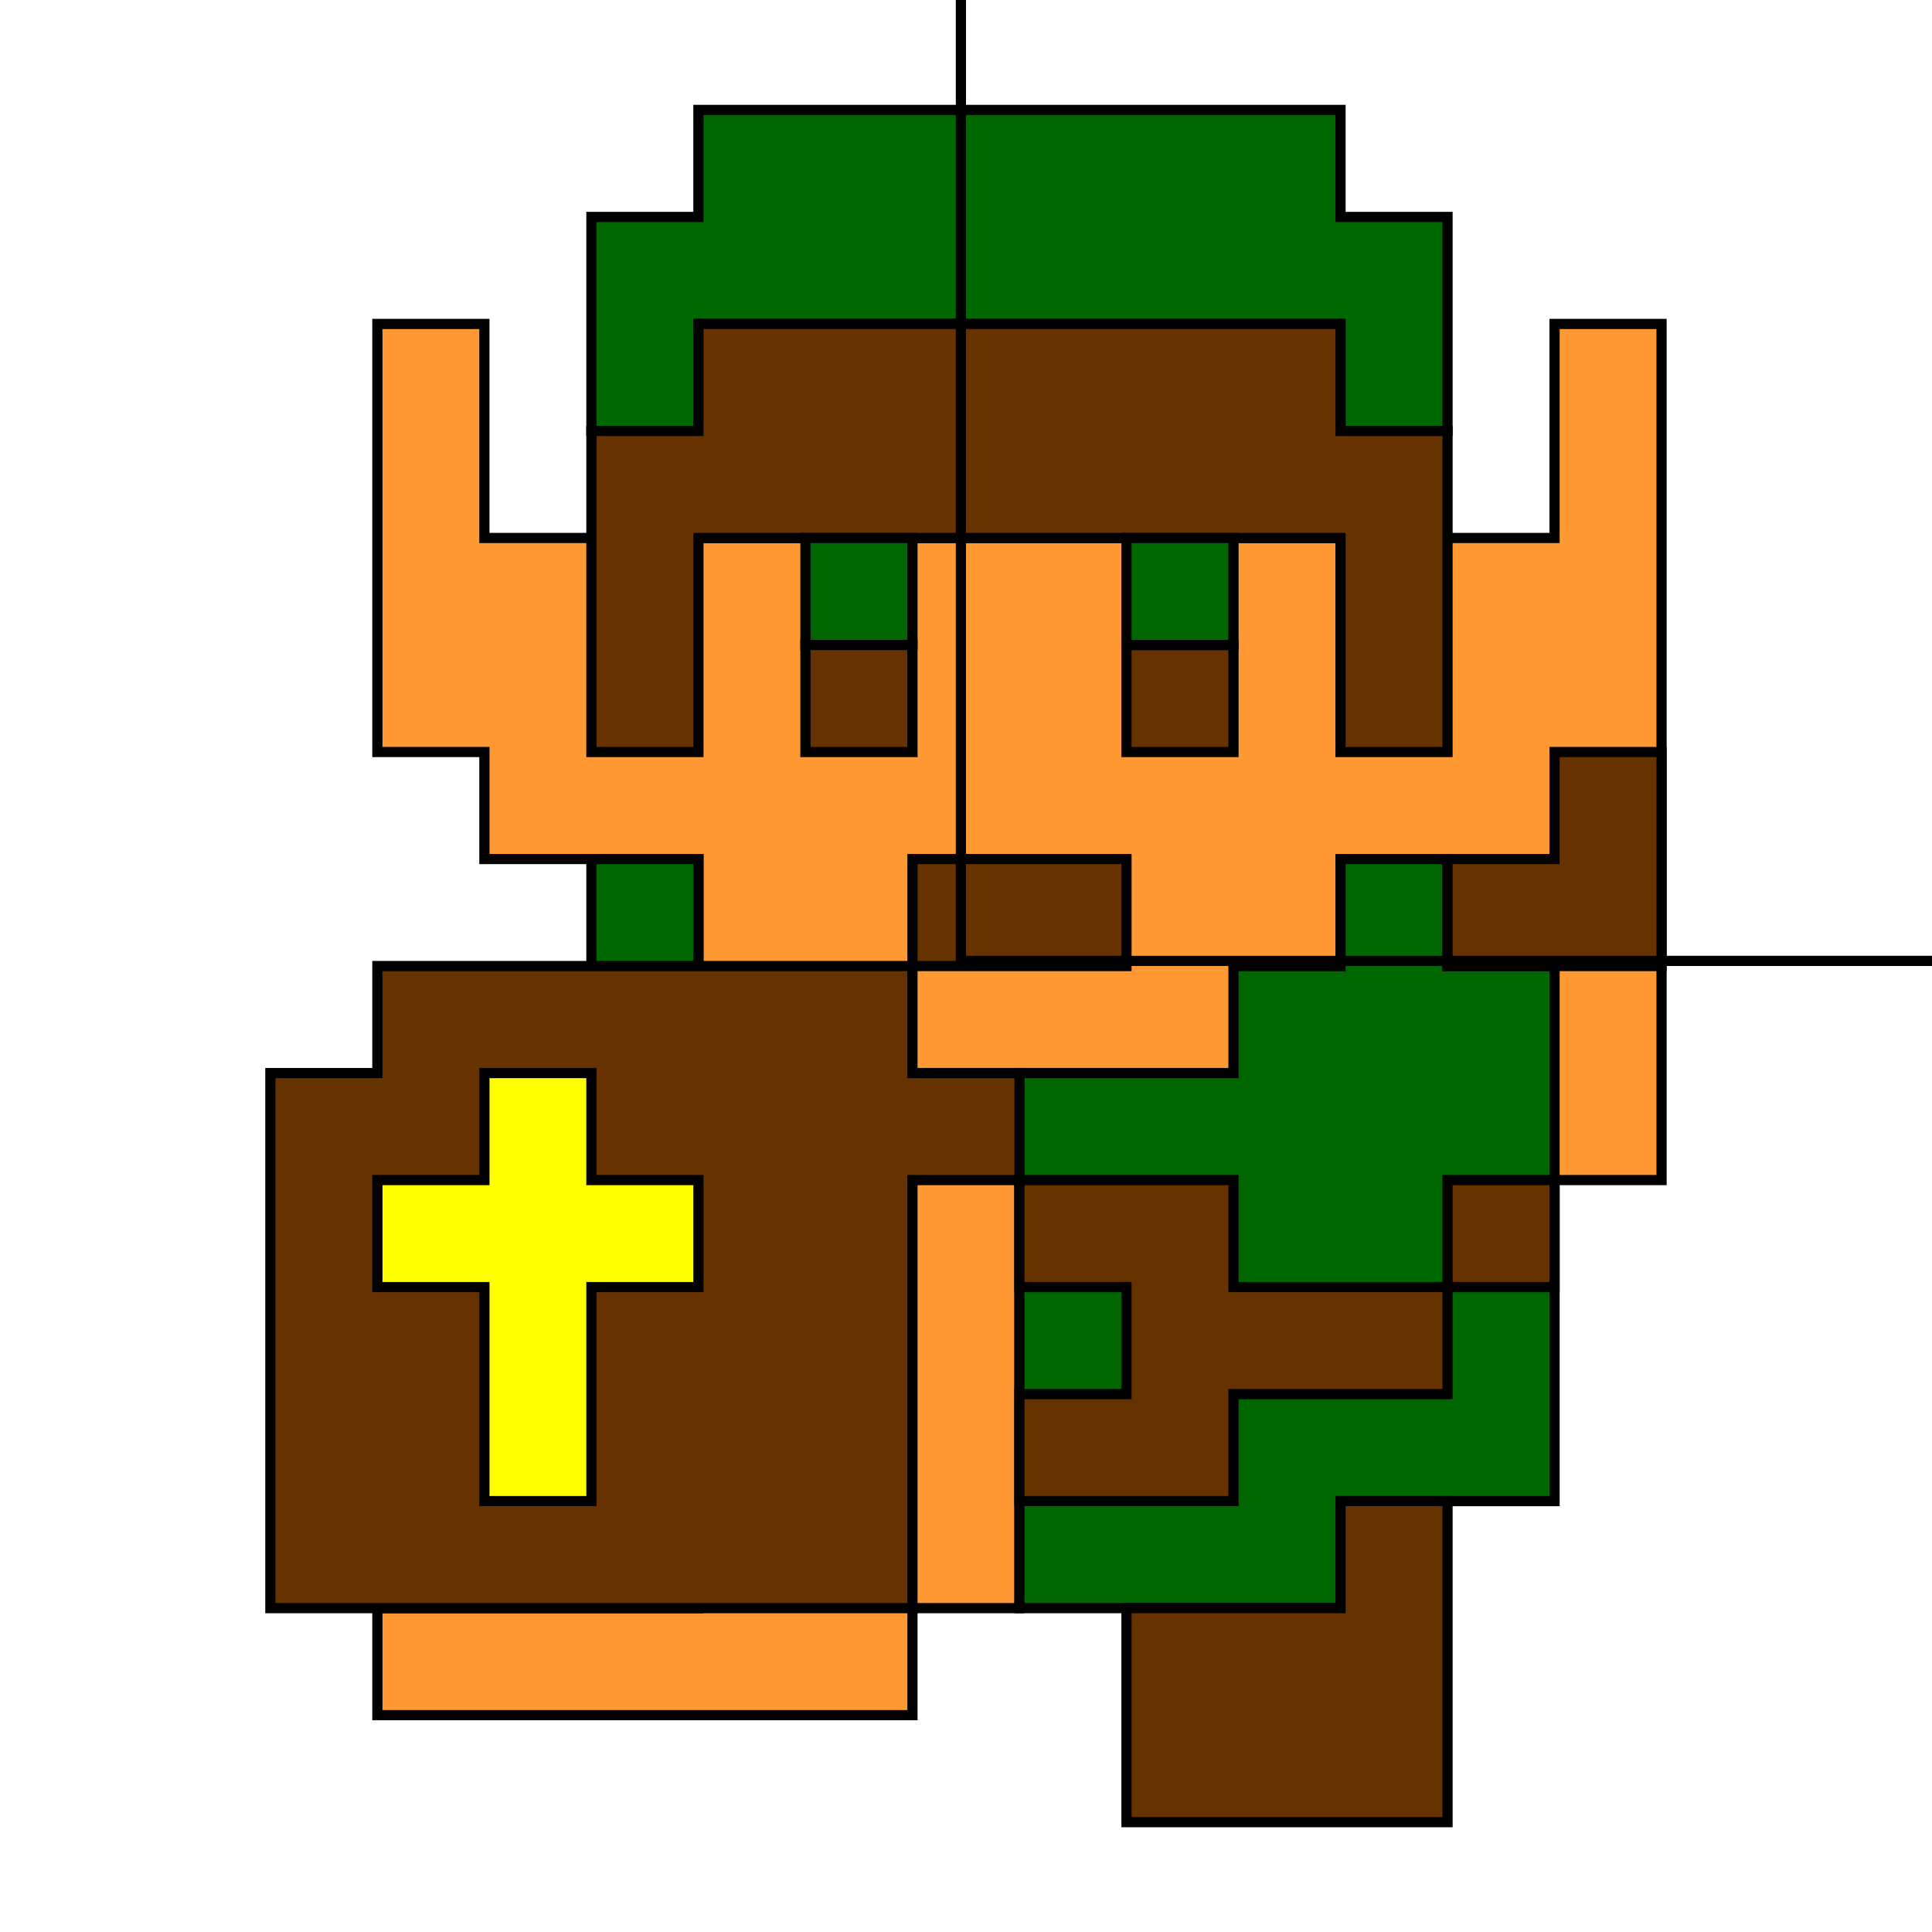
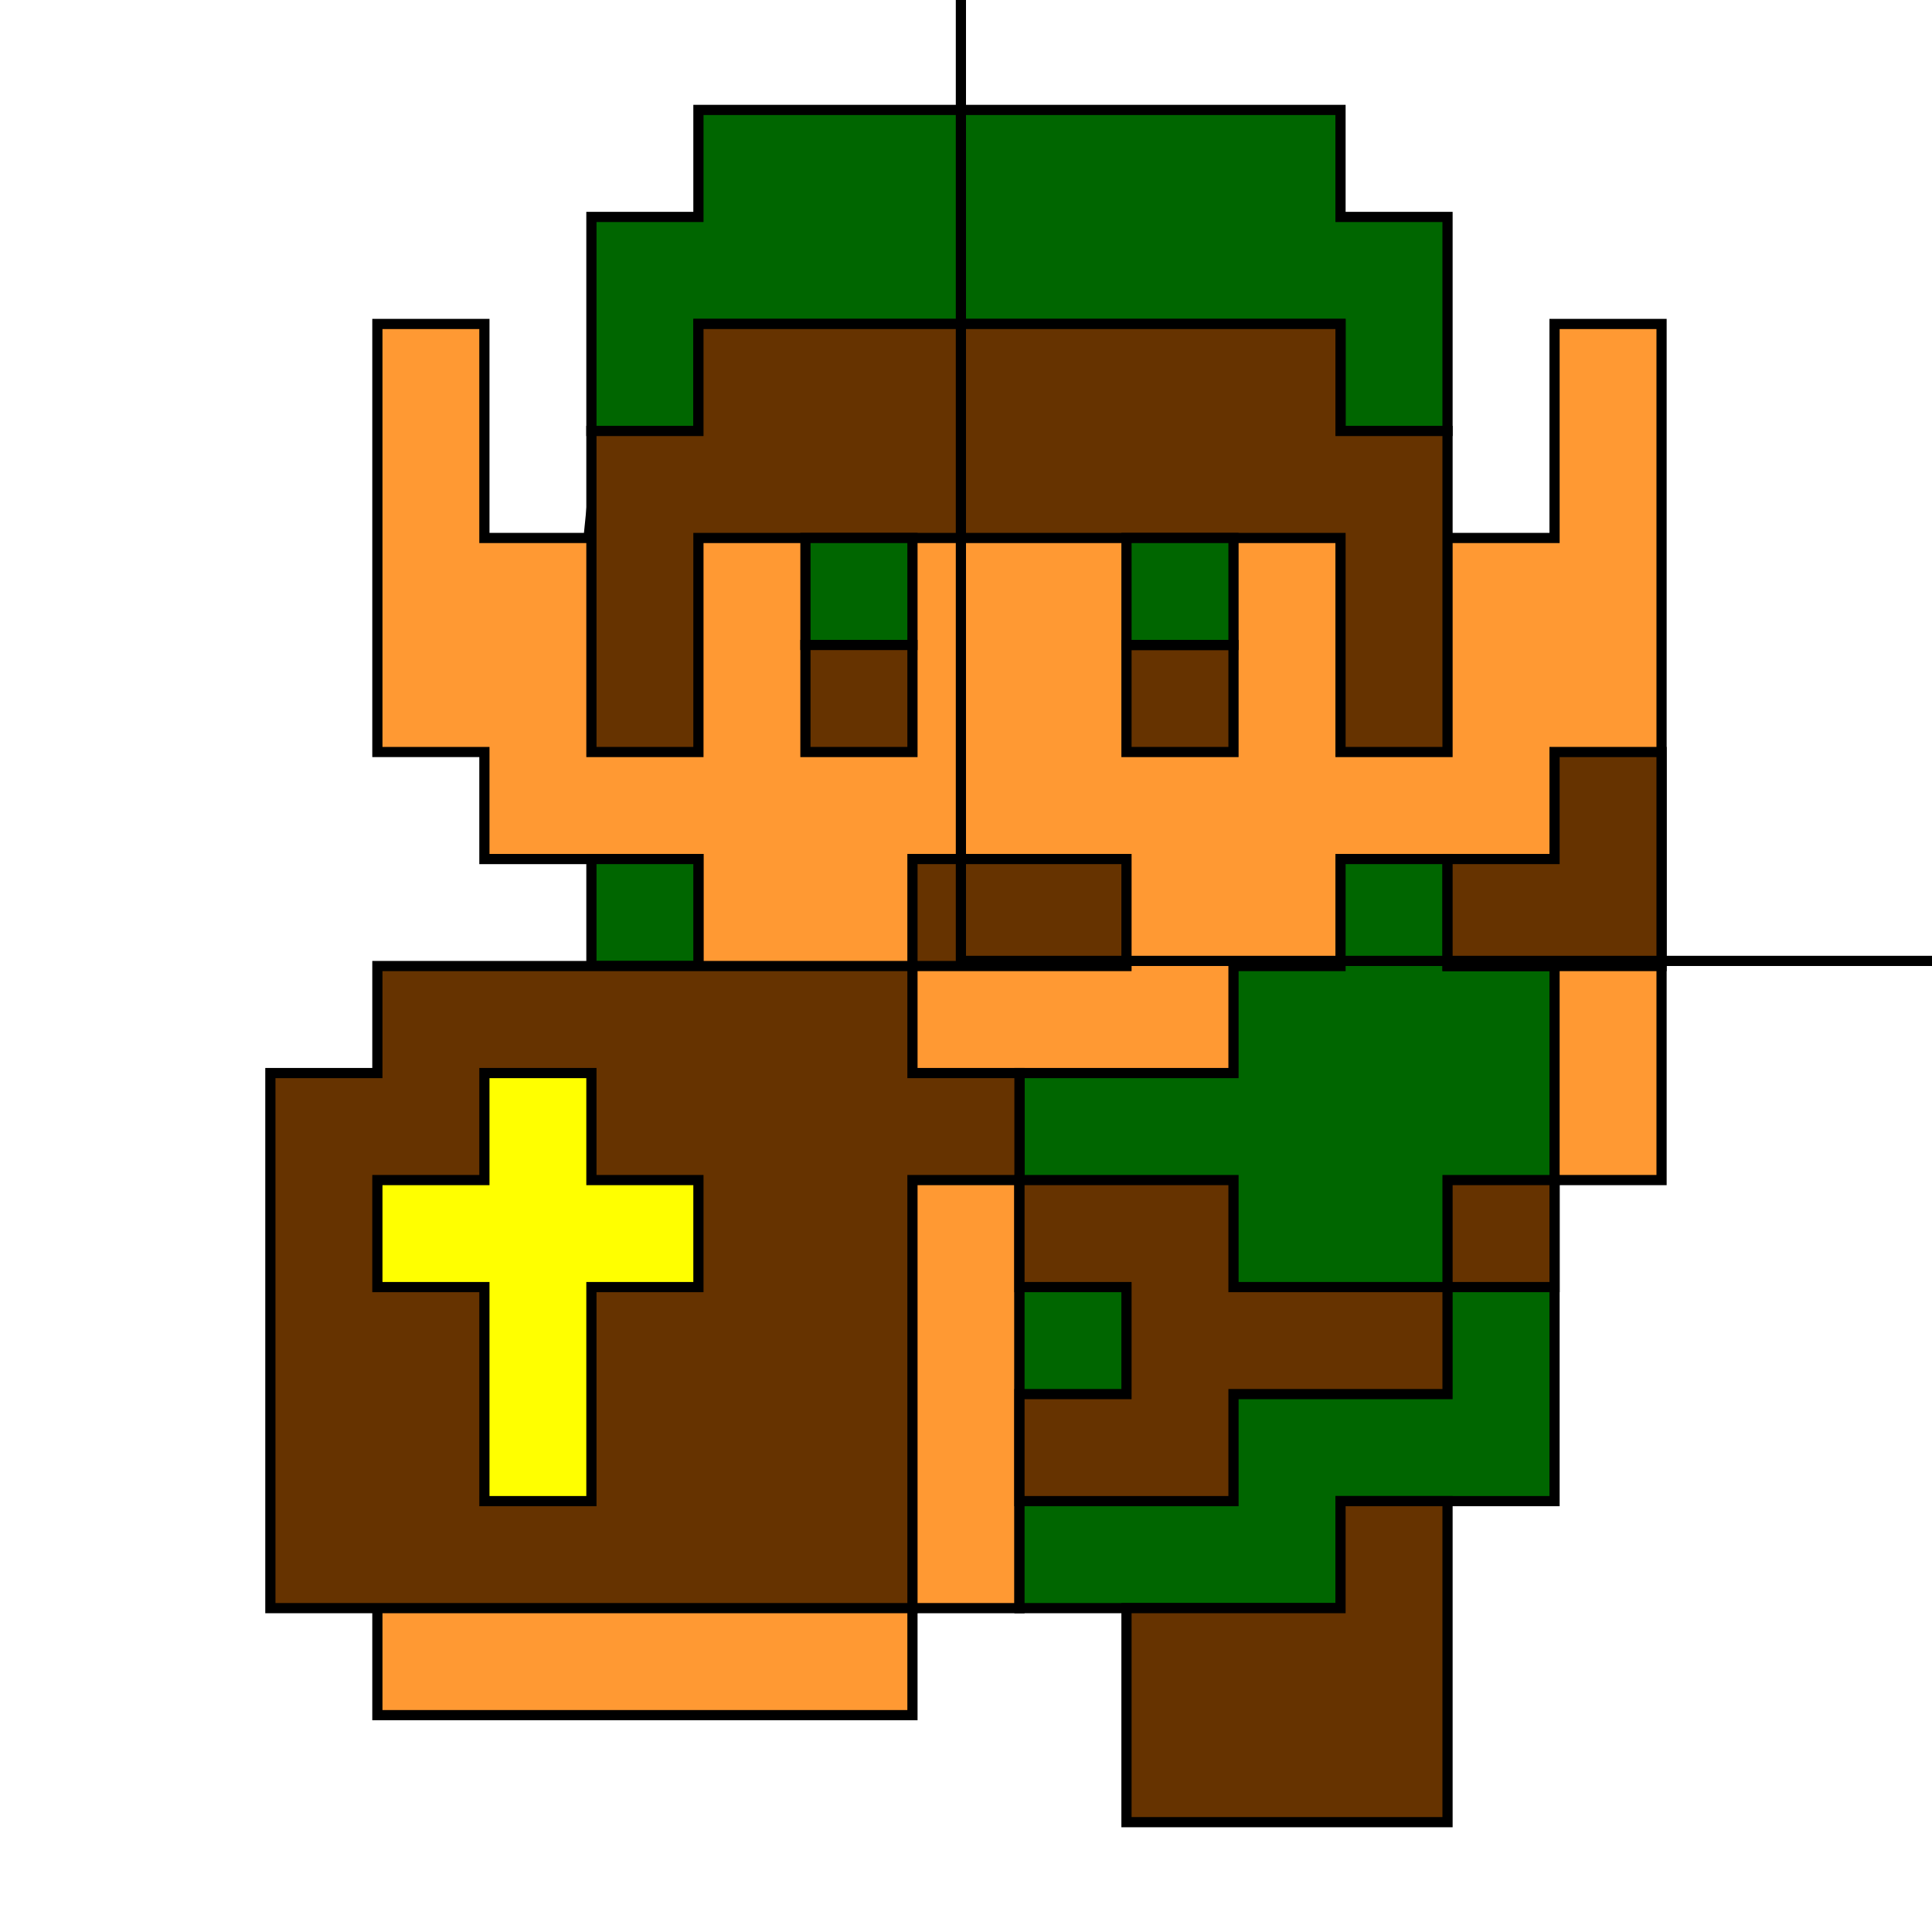
<svg xmlns="http://www.w3.org/2000/svg" id="svg3039" version="1.1" width="379.125" height="379.125">
  <defs id="defs3043" />
-   <path style="color:#000000;fill:#ff9933;fill-opacity:1;stroke:#000000;stroke-width:2;marker:none;visibility:visible;display:inline;overflow:visible;enable-background:accumulate;stroke-opacity:1" d="M 326.055,231.571 L 326.055,63.571 L 305.055,63.571 L 305.055,105.571 L 95.055,105.571 L 95.055,63.571 L 74.055,63.571 L 74.055,147.571 L 95.055,147.571 L 95.055,168.571 L 137.055,168.571 L 137.055,315.571 L 74.055,315.571 L 74.055,336.571 L 179.055,336.571 L 179.055,315.571 L 200.055,315.571 L 200.055,231.571 z" id="path3079" />
+   <path style="color:#000000;fill:#ff9933;fill-opacity:1;stroke:#000000;stroke-width:2;stroke-opacity:1;marker:none;visibility:visible;display:inline;overflow:visible;enable-background:accumulate" d="M 326.055,231.571 L 326.055,63.571 L 305.055,63.571 L 305.055,105.571 L 283.628,105.571 L 277.343,51.359 L 120.994,51.359 L 115.494,105.571 L 95.055,105.571 L 95.055,63.571 L 74.055,63.571 L 74.055,147.571 L 95.055,147.571 L 95.055,168.571 L 137.055,168.571 L 137.055,286.501 L 74.055,315.571 L 74.055,336.571 L 179.055,336.571 L 179.055,315.571 L 200.055,315.571 L 200.055,231.571 z" id="path3079" />
  <path style="color:#000000;fill:#006600;fill-opacity:1;stroke:#000000;stroke-width:2;marker:none;visibility:visible;display:inline;overflow:visible;enable-background:accumulate;stroke-opacity:1" d="M 116.055,42.571 L 116.055,84.571 L 137.055,84.571 L 137.055,63.571 L 263.055,63.571 L 263.055,84.571 L 284.055,84.571 L 284.055,42.571 L 263.055,42.571 L 263.055,21.571 L 137.055,21.571 L 137.055,42.571 z" id="path3051" />
  <path style="color:#000000;fill:#663300;fill-opacity:1;stroke:#000000;stroke-width:2;marker:none;visibility:visible;display:inline;overflow:visible;enable-background:accumulate;stroke-opacity:1" d="M 137.055,105.571 L 137.055,147.571 L 116.055,147.571 L 116.055,84.571 L 137.055,84.571 L 137.055,63.571 L 263.055,63.571 L 263.055,84.571 L 284.055,84.571 L 284.055,147.571 L 263.055,147.571 L 263.055,105.571 z" id="path3053" />
  <path style="color:#000000;fill:#006600;fill-opacity:1;stroke:#000000;stroke-width:2;marker:none;visibility:visible;display:inline;overflow:visible;enable-background:accumulate;stroke-opacity:1" d="M 158.055,126.571 L 179.055,126.571 L 179.055,105.571 L 158.055,105.571 z" id="path3055" />
  <path style="color:#000000;fill:#663300;fill-opacity:1;stroke:#000000;stroke-width:2;marker:none;visibility:visible;display:inline;overflow:visible;enable-background:accumulate;stroke-opacity:1" d="M 242.055,126.571 L 242.055,147.571 L 221.055,147.571 L 221.055,126.571 z" id="path3059" />
  <path style="color:#000000;fill:#006600;fill-opacity:1;stroke:#000000;stroke-width:2;marker:none;visibility:visible;display:inline;overflow:visible;enable-background:accumulate;stroke-opacity:1" d="M 221.055,126.571 L 242.055,126.571 L 242.055,105.571 L 221.055,105.571 z" id="path3057" />
  <path style="color:#000000;fill:#663300;fill-opacity:1;stroke:#000000;stroke-width:2;marker:none;visibility:visible;display:inline;overflow:visible;enable-background:accumulate;stroke-opacity:1" d="M 179.055,147.571 L 158.055,147.571 L 158.055,126.571 L 179.055,126.571 z" id="path3061" />
  <path style="color:#000000;fill:#006600;fill-opacity:1;stroke:#000000;stroke-width:2;marker:none;visibility:visible;display:inline;overflow:visible;enable-background:accumulate;stroke-opacity:1" d="M 137.055,168.571 L 116.055,168.571 L 116.055,189.571 L 137.055,189.571 z" id="path3065" />
  <path style="color:#000000;fill:#663300;fill-opacity:1;stroke:#000000;stroke-width:2;marker:none;visibility:visible;display:inline;overflow:visible;enable-background:accumulate;stroke-opacity:1" d="M 179.055,168.571 L 179.055,189.571 L 221.055,189.571 L 221.055,168.571 z" id="path3063" />
  <path style="color:#000000;fill:#006600;fill-opacity:1;stroke:#000000;stroke-width:2;marker:none;visibility:visible;display:inline;overflow:visible;enable-background:accumulate;stroke-opacity:1" d="M 305.055,294.571 L 305.055,189.571 L 284.055,189.571 L 284.055,168.571 L 263.055,168.571 L 263.055,189.571 L 242.055,189.571 L 242.055,210.571 L 200.055,210.571 L 200.055,315.571 L 263.055,315.571 L 263.055,294.571 z" id="path3077" />
  <path style="color:#000000;fill:#663300;fill-opacity:1;stroke:#000000;stroke-width:2;marker:none;visibility:visible;display:inline;overflow:visible;enable-background:accumulate;stroke-opacity:1" d="M 74.055,189.571 L 74.055,210.571 L 53.055,210.571 L 53.055,315.571 L 179.055,315.571 L 179.055,231.571 L 200.055,231.571 L 200.055,210.571 L 179.055,210.571 L 179.055,189.571 z" id="path3067" />
  <path style="color:#000000;fill:#663300;fill-opacity:1;stroke:#000000;stroke-width:2;marker:none;visibility:visible;display:inline;overflow:visible;enable-background:accumulate;stroke-opacity:1" d="M 284.055,168.571 L 284.055,189.571 L 326.055,189.571 L 326.055,147.571 L 305.055,147.571 L 305.055,168.571 z" id="path3069" />
  <path style="color:#000000;fill:#663300;fill-opacity:1;stroke:#000000;stroke-width:2;marker:none;visibility:visible;display:inline;overflow:visible;enable-background:accumulate;stroke-opacity:1" d="M 305.055,252.571 L 305.055,231.571 L 284.055,231.571 L 284.055,252.571 z" id="path3071" />
  <path style="color:#000000;fill:#663300;fill-opacity:1;stroke:#000000;stroke-width:2;marker:none;visibility:visible;display:inline;overflow:visible;enable-background:accumulate;stroke-opacity:1" d="M 284.055,273.571 L 284.055,252.571 L 242.055,252.571 L 242.055,231.571 L 200.055,231.571 L 200.055,252.571 L 221.055,252.571 L 221.055,273.571 L 200.055,273.571 L 200.055,294.571 L 242.055,294.571 L 242.055,273.571 z" id="path3073" />
  <path style="color:#000000;fill:#663300;fill-opacity:1;stroke:#000000;stroke-width:2;marker:none;visibility:visible;display:inline;overflow:visible;enable-background:accumulate;stroke-opacity:1" d="M 284.055,357.571 L 284.055,294.571 L 263.055,294.571 L 263.055,315.571 L 221.055,315.571 L 221.055,357.571 z" id="path3075" />
  <path style="color:#000000;fill:#ffff00;fill-opacity:1;stroke:#000000;stroke-width:2;marker:none;visibility:visible;display:inline;overflow:visible;enable-background:accumulate;stroke-opacity:1" d="M 95.055,210.571 L 95.055,231.571 L 74.055,231.571 L 74.055,252.571 L 95.055,252.571 L 95.055,294.571 L 116.055,294.571 L 116.055,252.571 L 137.055,252.571 L 137.055,231.571 L 116.055,231.571 L 116.055,210.571 z" id="path3849" />
-   <rect style="color:#000000;fill:none;stroke:#000000;stroke-width:2;stroke-linecap:butt;stroke-linejoin:miter;stroke-miterlimit:4;stroke-opacity:1;stroke-dasharray:none;stroke-dashoffset:0;marker:none;visibility:visible;display:inline;overflow:visible;enable-background:accumulate" id="UnitRectangle" width="1000" height="1000" x="188.562" y="-811.438" />
+   <rect style="color:#000000;fill:none;stroke:#000000;stroke-width:2;stroke-linecap:butt;stroke-linejoin:miter;stroke-miterlimit:4;stroke-opacity:1;stroke-dasharray:none;stroke-dashoffset:0;marker:none;visibility:visible;display:inline;overflow:visible;enable-background:accumulate" id="UnitRectangle" width="300" height="300" x="188.562" y="-111.438" />
</svg>
